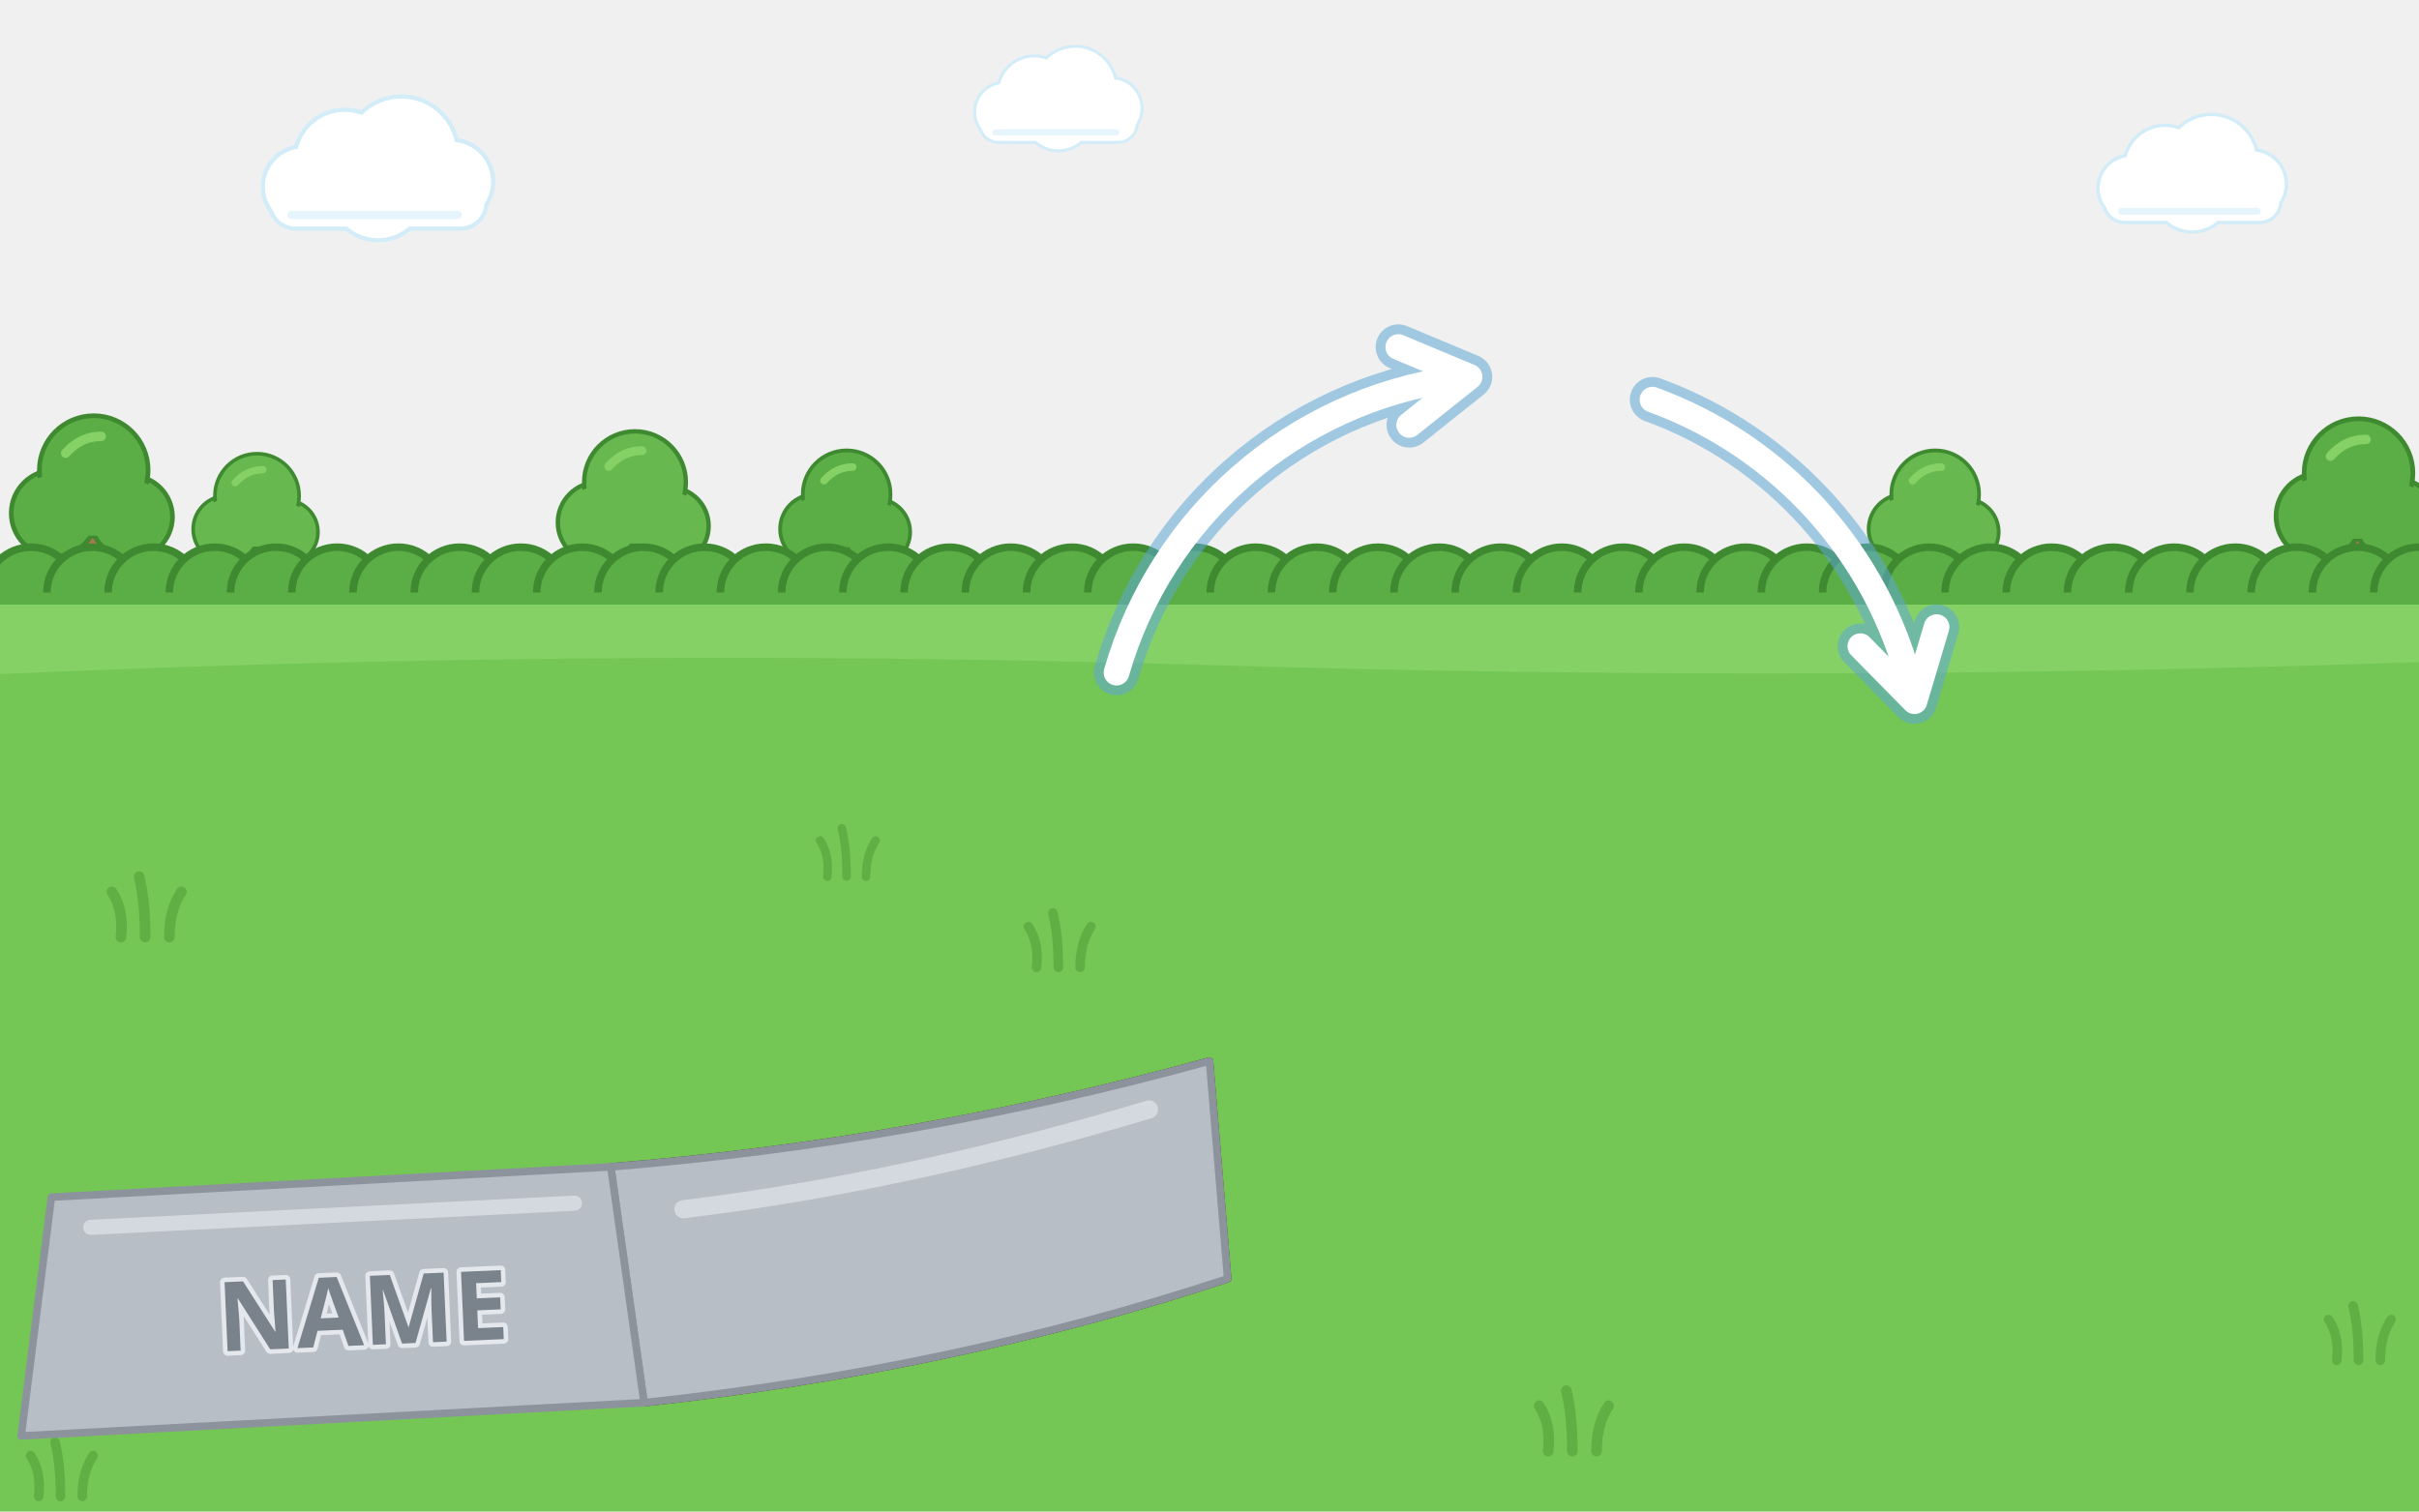
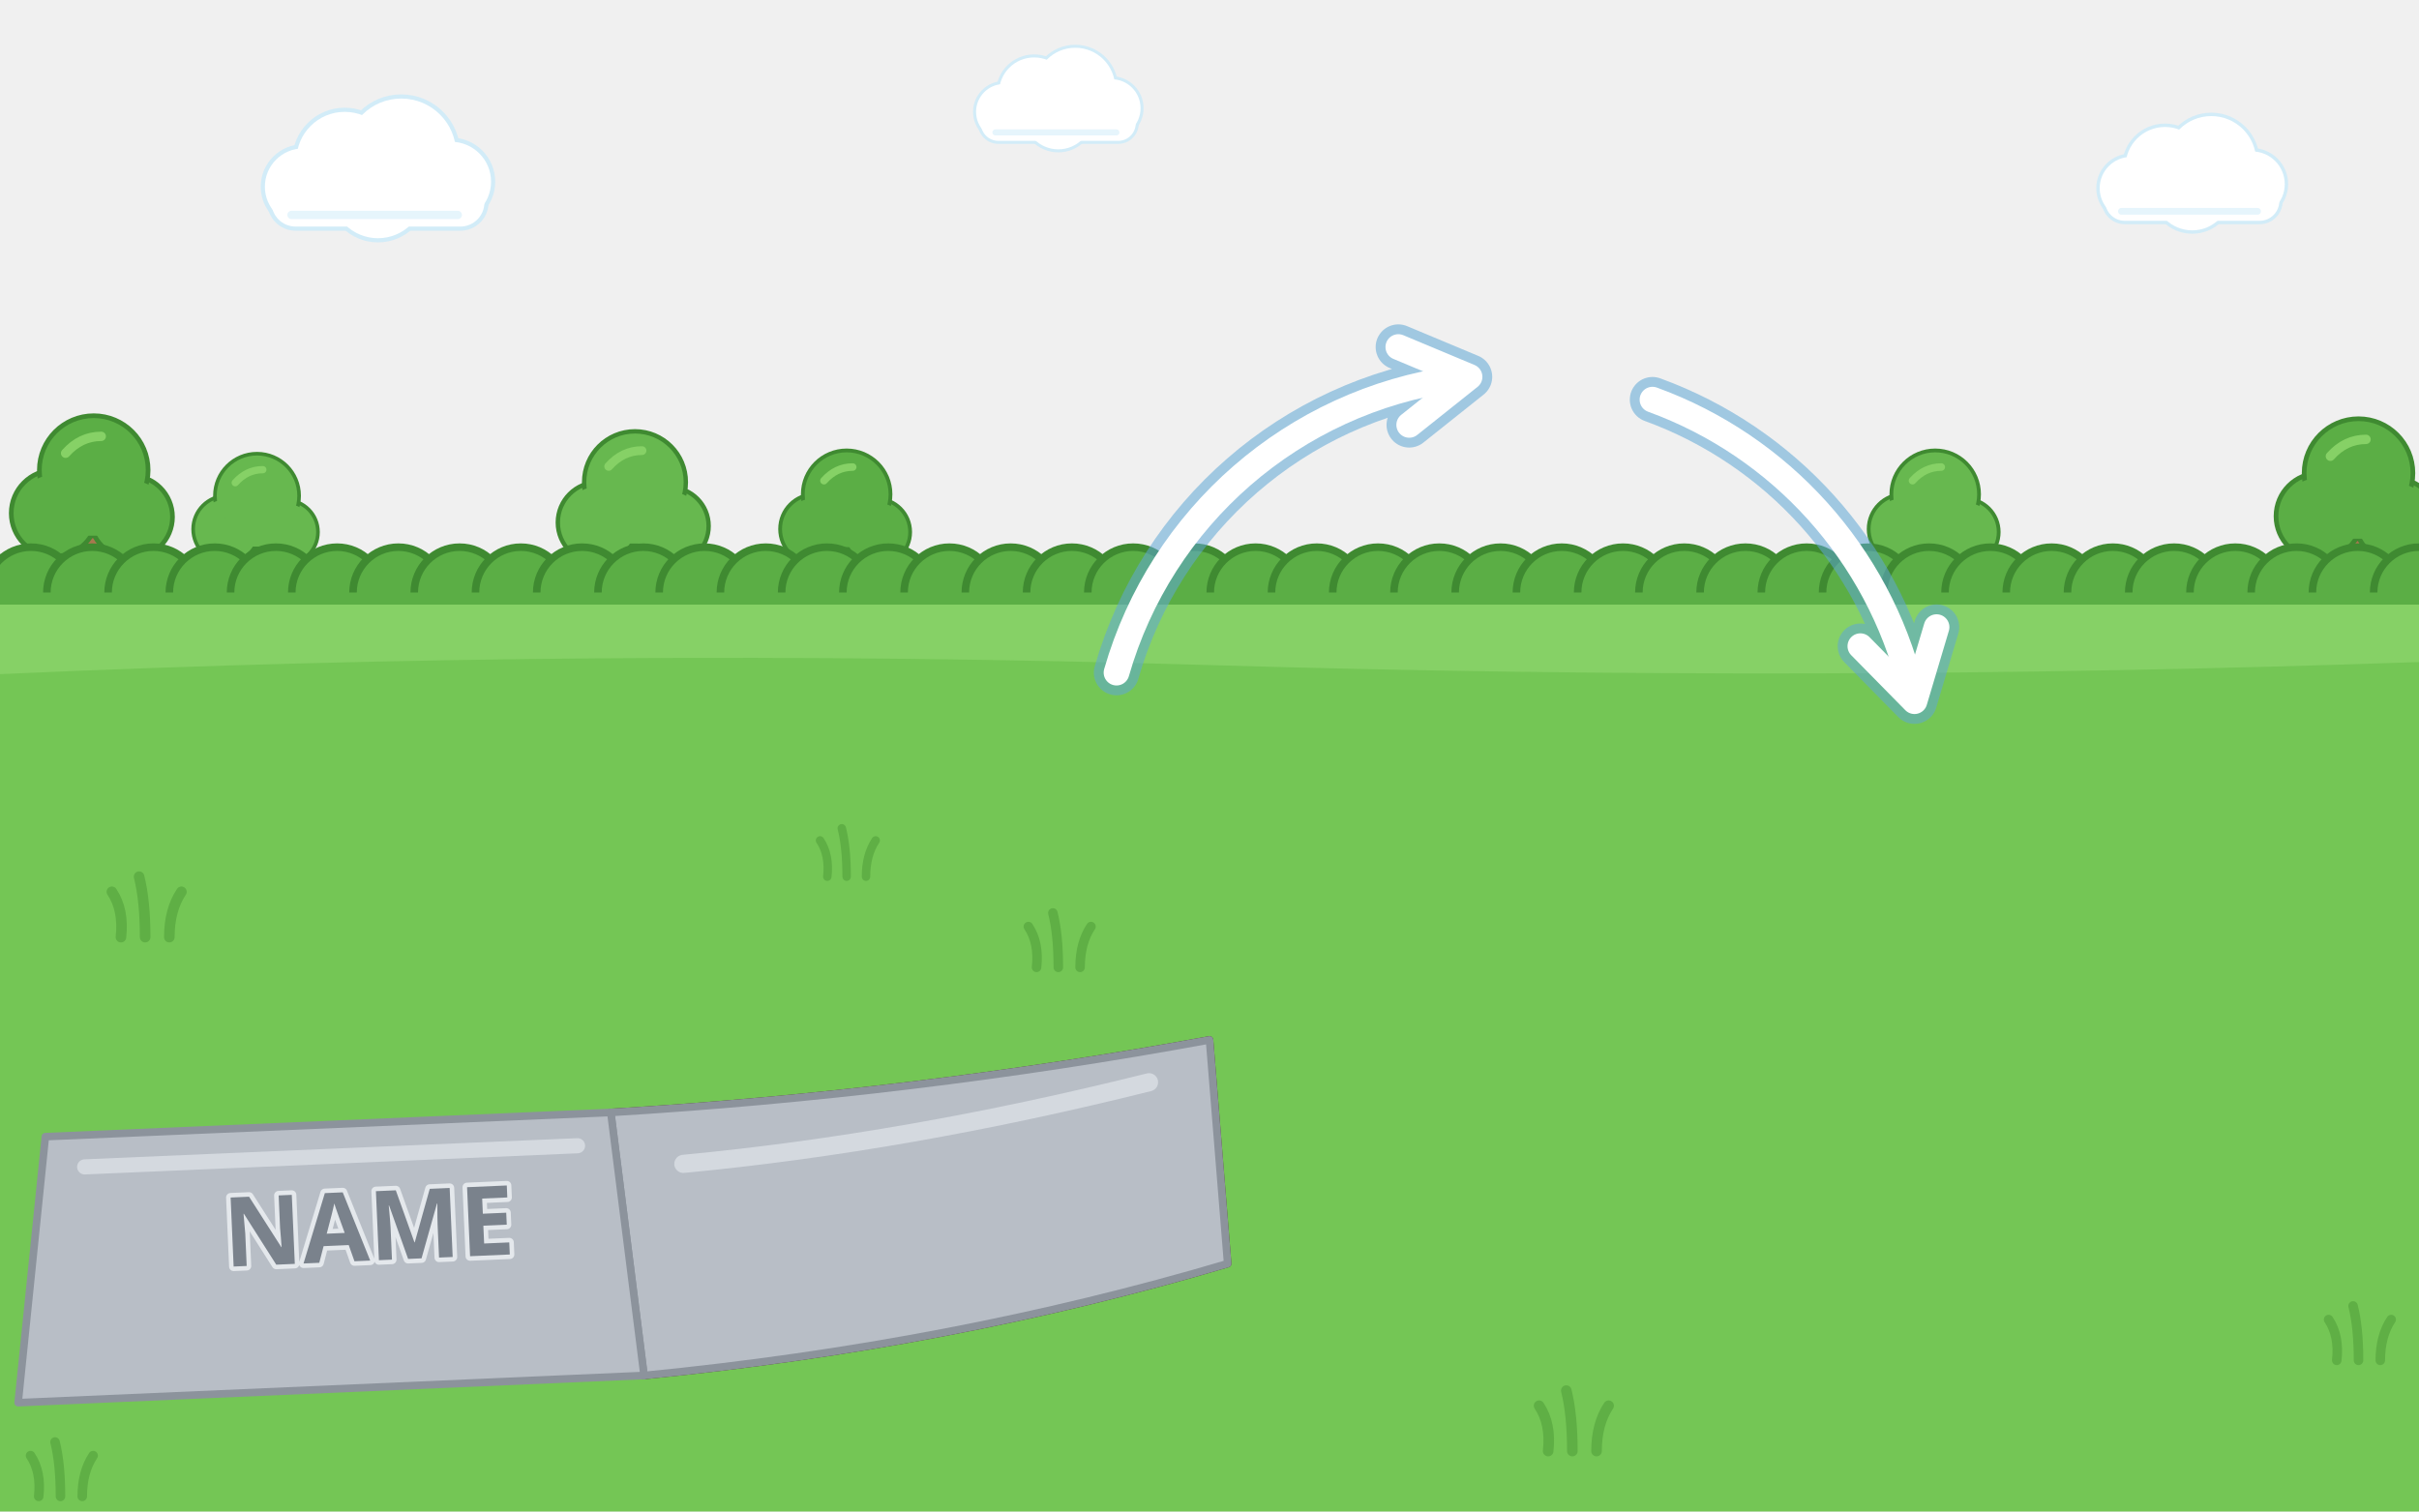
<svg xmlns="http://www.w3.org/2000/svg" viewBox="0 0 1600 1000" width="1600" height="1000" stroke-linejoin="round" stroke-linecap="round">
  <rect width="1600" height="420" fill="url(#d2-grad-sky)" />
  <g class="sb-float">
    <g transform="translate(250 118) scale(0.55)">
      <g fill="#D2ECF8" stroke="#D2ECF8" stroke-width="10">
        <circle cx="-90" cy="10" r="46" />
        <circle cx="-40" cy="-22" r="58" />
        <circle cx="28" cy="-30" r="66" />
        <circle cx="88" cy="4" r="48" />
        <circle cx="0" cy="16" r="56" />
        <rect x="-128" y="0" width="256" height="58" rx="29" />
      </g>
      <g fill="#FFFFFF">
        <circle cx="-90" cy="10" r="46" />
        <circle cx="-40" cy="-22" r="58" />
        <circle cx="28" cy="-30" r="66" />
        <circle cx="88" cy="4" r="48" />
        <circle cx="0" cy="16" r="56" />
        <rect x="-128" y="0" width="256" height="58" rx="29" />
      </g>
      <path d="M -104 44 H 96" stroke="#E6F5FC" stroke-width="10" fill="none" />
    </g>
  </g>
  <g transform="translate(700 70) scale(0.4)">
    <g fill="#D2ECF8" stroke="#D2ECF8" stroke-width="10">
      <circle cx="-90" cy="10" r="46" />
      <circle cx="-40" cy="-22" r="58" />
      <circle cx="28" cy="-30" r="66" />
      <circle cx="88" cy="4" r="48" />
      <circle cx="0" cy="16" r="56" />
      <rect x="-128" y="0" width="256" height="58" rx="29" />
    </g>
    <g fill="#FFFFFF">
      <circle cx="-90" cy="10" r="46" />
      <circle cx="-40" cy="-22" r="58" />
      <circle cx="28" cy="-30" r="66" />
      <circle cx="88" cy="4" r="48" />
      <circle cx="0" cy="16" r="56" />
      <rect x="-128" y="0" width="256" height="58" rx="29" />
    </g>
    <path d="M -104 44 H 96" stroke="#E6F5FC" stroke-width="10" fill="none" />
  </g>
  <g transform="translate(1450 120) scale(0.45)">
    <g fill="#D2ECF8" stroke="#D2ECF8" stroke-width="10">
      <circle cx="-90" cy="10" r="46" />
      <circle cx="-40" cy="-22" r="58" />
      <circle cx="28" cy="-30" r="66" />
      <circle cx="88" cy="4" r="48" />
      <circle cx="0" cy="16" r="56" />
      <rect x="-128" y="0" width="256" height="58" rx="29" />
    </g>
    <g fill="#FFFFFF">
      <circle cx="-90" cy="10" r="46" />
      <circle cx="-40" cy="-22" r="58" />
      <circle cx="28" cy="-30" r="66" />
      <circle cx="88" cy="4" r="48" />
      <circle cx="0" cy="16" r="56" />
      <rect x="-128" y="0" width="256" height="58" rx="29" />
    </g>
    <path d="M -104 44 H 96" stroke="#E6F5FC" stroke-width="10" fill="none" />
  </g>
  <g transform="translate(62 404) scale(0.62)">
    <rect x="-12" y="-80" width="24" height="84" rx="10" fill="#A8784F" stroke="#6E4A2C" stroke-width="5" />
    <g fill="#5BAE45" stroke="#3F8A31" stroke-width="5">
      <circle cx="-42" cy="-104" r="46" />
      <circle cx="40" cy="-100" r="44" />
      <circle cx="0" cy="-150" r="58" />
    </g>
    <g fill="#5BAE45">
      <circle cx="-42" cy="-104" r="41" />
      <circle cx="40" cy="-100" r="39" />
      <circle cx="0" cy="-150" r="53" />
      <rect x="-60" y="-120" width="110" height="40" rx="20" />
    </g>
    <path d="M -30 -168 Q -14 -186 8 -186" fill="none" stroke="#86D166" stroke-width="10" />
  </g>
  <g transform="translate(170 400) scale(0.48)">
    <rect x="-12" y="-80" width="24" height="84" rx="10" fill="#A8784F" stroke="#6E4A2C" stroke-width="5" />
    <g fill="#67B84F" stroke="#3F8A31" stroke-width="5">
      <circle cx="-42" cy="-104" r="46" />
      <circle cx="40" cy="-100" r="44" />
      <circle cx="0" cy="-150" r="58" />
    </g>
    <g fill="#67B84F">
      <circle cx="-42" cy="-104" r="41" />
      <circle cx="40" cy="-100" r="39" />
      <circle cx="0" cy="-150" r="53" />
      <rect x="-60" y="-120" width="110" height="40" rx="20" />
    </g>
    <path d="M -30 -168 Q -14 -186 8 -186" fill="none" stroke="#86D166" stroke-width="10" />
  </g>
  <g transform="translate(420 406) scale(0.58)">
    <rect x="-12" y="-80" width="24" height="84" rx="10" fill="#A8784F" stroke="#6E4A2C" stroke-width="5" />
    <g fill="#67B84F" stroke="#3F8A31" stroke-width="5">
      <circle cx="-42" cy="-104" r="46" />
      <circle cx="40" cy="-100" r="44" />
      <circle cx="0" cy="-150" r="58" />
    </g>
    <g fill="#67B84F">
      <circle cx="-42" cy="-104" r="41" />
      <circle cx="40" cy="-100" r="39" />
      <circle cx="0" cy="-150" r="53" />
      <rect x="-60" y="-120" width="110" height="40" rx="20" />
    </g>
    <path d="M -30 -168 Q -14 -186 8 -186" fill="none" stroke="#86D166" stroke-width="10" />
  </g>
  <g transform="translate(560 402) scale(0.5)">
    <rect x="-12" y="-80" width="24" height="84" rx="10" fill="#A8784F" stroke="#6E4A2C" stroke-width="5" />
    <g fill="#5BAE45" stroke="#3F8A31" stroke-width="5">
      <circle cx="-42" cy="-104" r="46" />
      <circle cx="40" cy="-100" r="44" />
      <circle cx="0" cy="-150" r="58" />
    </g>
    <g fill="#5BAE45">
      <circle cx="-42" cy="-104" r="41" />
      <circle cx="40" cy="-100" r="39" />
      <circle cx="0" cy="-150" r="53" />
      <rect x="-60" y="-120" width="110" height="40" rx="20" />
    </g>
    <path d="M -30 -168 Q -14 -186 8 -186" fill="none" stroke="#86D166" stroke-width="10" />
  </g>
  <g transform="translate(1280 402) scale(0.5)">
    <rect x="-12" y="-80" width="24" height="84" rx="10" fill="#A8784F" stroke="#6E4A2C" stroke-width="5" />
    <g fill="#67B84F" stroke="#3F8A31" stroke-width="5">
      <circle cx="-42" cy="-104" r="46" />
      <circle cx="40" cy="-100" r="44" />
      <circle cx="0" cy="-150" r="58" />
    </g>
    <g fill="#67B84F">
      <circle cx="-42" cy="-104" r="41" />
      <circle cx="40" cy="-100" r="39" />
      <circle cx="0" cy="-150" r="53" />
      <rect x="-60" y="-120" width="110" height="40" rx="20" />
    </g>
    <path d="M -30 -168 Q -14 -186 8 -186" fill="none" stroke="#86D166" stroke-width="10" />
  </g>
  <g transform="translate(1560 406) scale(0.62)">
    <rect x="-12" y="-80" width="24" height="84" rx="10" fill="#A8784F" stroke="#6E4A2C" stroke-width="5" />
    <g fill="#5BAE45" stroke="#3F8A31" stroke-width="5">
      <circle cx="-42" cy="-104" r="46" />
      <circle cx="40" cy="-100" r="44" />
      <circle cx="0" cy="-150" r="58" />
    </g>
    <g fill="#5BAE45">
      <circle cx="-42" cy="-104" r="41" />
      <circle cx="40" cy="-100" r="39" />
      <circle cx="0" cy="-150" r="53" />
      <rect x="-60" y="-120" width="110" height="40" rx="20" />
    </g>
    <path d="M -30 -168 Q -14 -186 8 -186" fill="none" stroke="#86D166" stroke-width="10" />
  </g>
  <g fill="#5BAE45" stroke="#3F8A31" stroke-width="5">
    <circle cx="-20" cy="392" r="30" />
    <circle cx="20.5" cy="392" r="30" />
    <circle cx="61" cy="392" r="30" />
    <circle cx="101.5" cy="392" r="30" />
    <circle cx="142" cy="392" r="30" />
    <circle cx="182.5" cy="392" r="30" />
    <circle cx="223" cy="392" r="30" />
    <circle cx="263.5" cy="392" r="30" />
    <circle cx="304" cy="392" r="30" />
    <circle cx="344.5" cy="392" r="30" />
    <circle cx="385" cy="392" r="30" />
    <circle cx="425.5" cy="392" r="30" />
    <circle cx="466" cy="392" r="30" />
    <circle cx="506.5" cy="392" r="30" />
    <circle cx="547" cy="392" r="30" />
    <circle cx="587.5" cy="392" r="30" />
    <circle cx="628" cy="392" r="30" />
    <circle cx="668.5" cy="392" r="30" />
    <circle cx="709" cy="392" r="30" />
    <circle cx="749.5" cy="392" r="30" />
    <circle cx="790" cy="392" r="30" />
    <circle cx="830.5" cy="392" r="30" />
    <circle cx="871" cy="392" r="30" />
    <circle cx="911.5" cy="392" r="30" />
    <circle cx="952" cy="392" r="30" />
    <circle cx="992.5" cy="392" r="30" />
    <circle cx="1033" cy="392" r="30" />
    <circle cx="1073.5" cy="392" r="30" />
    <circle cx="1114" cy="392" r="30" />
    <circle cx="1154.5" cy="392" r="30" />
    <circle cx="1195" cy="392" r="30" />
    <circle cx="1235.5" cy="392" r="30" />
    <circle cx="1276" cy="392" r="30" />
    <circle cx="1316.5" cy="392" r="30" />
    <circle cx="1357" cy="392" r="30" />
    <circle cx="1397.5" cy="392" r="30" />
    <circle cx="1438" cy="392" r="30" />
    <circle cx="1478.5" cy="392" r="30" />
    <circle cx="1519" cy="392" r="30" />
    <circle cx="1559.5" cy="392" r="30" />
    <circle cx="1600" cy="392" r="30" />
    <circle cx="1640.5" cy="392" r="30" />
  </g>
  <rect x="-50" y="392" width="1700" height="40" fill="#5BAE45" />
  <rect x="0" y="400" width="1600" height="600" fill="#74C655" />
  <path d="M 0 400 H 1600 V 438 Q 1200 452 800 440 Q 400 428 0 446 Z" fill="#86D166" />
  <g fill="none" stroke="#5FAF45" stroke-width="7">
    <path transform="translate(96 620)" d="M -16 0 Q -14 -18 -22 -30 M 0 0 Q 0 -24 -4 -40 M 16 0 Q 16 -18 24 -30" />
    <path transform="translate(560 580) scale(0.8)" d="M -16 0 Q -14 -18 -22 -30 M 0 0 Q 0 -24 -4 -40 M 16 0 Q 16 -18 24 -30" />
    <path transform="translate(700 640) scale(0.9)" d="M -16 0 Q -14 -18 -22 -30 M 0 0 Q 0 -24 -4 -40 M 16 0 Q 16 -18 24 -30" />
    <path transform="translate(1040 960)" d="M -16 0 Q -14 -18 -22 -30 M 0 0 Q 0 -24 -4 -40 M 16 0 Q 16 -18 24 -30" />
    <path transform="translate(1560 900) scale(0.9)" d="M -16 0 Q -14 -18 -22 -30 M 0 0 Q 0 -24 -4 -40 M 16 0 Q 16 -18 24 -30" />
    <path transform="translate(40 990) scale(0.9)" d="M -16 0 Q -14 -18 -22 -30 M 0 0 Q 0 -24 -4 -40 M 16 0 Q 16 -18 24 -30" />
  </g>
  <use href="#d2-sandbag" transform="translate(92 506) scale(0.55)" />
  <use href="#d2-wheelbarrow" transform="translate(492 492) scale(0.5)" />
-   <path d="M 404 772 Q 604 756 800 702 L 812 846 Q 630 906 426 928 Z" fill="#6E5243" stroke="#4B372C" stroke-width="5" />
-   <path d="M 404 772 Q 604 756 800 702 L 812 846 Q 630 906 426 928 Z" fill="url(#d2-pat-mud)" />
+   <path d="M 404 736 Q 604 724 800 688 L 812 836 Q 630 890 426 910 Z" fill="#6E5243" stroke="#4B372C" stroke-width="5" />
+   <path d="M 404 736 Q 604 724 800 688 L 812 836 Q 630 890 426 910 Z" fill="url(#d2-pat-mud)" />
  <g id="dg-p5-newpath" data-reveal="">
-     <path d="M 404 772 Q 604 756 800 702 L 812 846 Q 630 906 426 928 Z" fill="#B8BEC6" stroke="#8C939C" stroke-width="5" />
-     <path d="M 452 800 Q 600 782 760 734" fill="none" stroke="#D7DCE2" stroke-width="12" opacity=".9" />
-     <use href="#d2-concrete-shine" transform="translate(560 846) rotate(-8) scale(0.75)" />
-     <use href="#d2-concrete-shine" transform="translate(716 790) rotate(-16) scale(0.5)" />
-   </g>
-   <use href="#d2-board" transform="translate(503.8 749.6) rotate(-7.3) scale(0.84)" />
-   <use href="#d2-board" transform="translate(701.8 714.6) rotate(-12.7) scale(0.84)" />
-   <path d="M 34 792 L 404 772 L 426 928 L 14 950 Z" fill="#B8BEC6" stroke="#8C939C" stroke-width="5" />
-   <path d="M 60 812 L 380 796" fill="none" stroke="#D7DCE2" stroke-width="10" opacity=".9" />
-   <use href="#d2-concrete-shine" transform="translate(330 830) rotate(-3) scale(0.6)" />
-   <use href="#d2-pawprints" transform="translate(66 912) rotate(-3) scale(0.5)" />
-   <use href="#d2-board" transform="translate(126.5 775) rotate(-3.1) scale(0.84)" />
-   <use href="#d2-board" transform="translate(311.5 765) rotate(-3.1) scale(0.84)" />
-   <use href="#d2-star" class="sb-print-only" opacity=".25" transform="translate(240 868) scale(0.5)" />
+     <path d="M 404 736 Q 604 724 800 688 L 812 836 Q 630 890 426 910 Z" fill="#B8BEC6" stroke="#8C939C" stroke-width="5" />
+     <path d="M 452 770 Q 600 756 760 716" fill="none" stroke="#D7DCE2" stroke-width="12" opacity=".9" />
+     <use href="#d2-concrete-shine" transform="translate(520 862) rotate(-6) scale(0.75)" />
+     <use href="#d2-concrete-shine" transform="translate(716 800) rotate(-16) scale(0.5)" />
+   </g>
+   <use href="#d2-board" transform="translate(503.8 716.5) rotate(-5.2) scale(0.84)" />
+   <use href="#d2-board" transform="translate(701.8 692.5) rotate(-8.7) scale(0.84)" />
+   <path d="M 30 752 L 404 736 L 426 910 L 12 928 Z" fill="#B8BEC6" stroke="#8C939C" stroke-width="5" />
+   <path d="M 56 772 L 382 758" fill="none" stroke="#D7DCE2" stroke-width="10" opacity=".9" />
+   <use href="#d2-concrete-shine" transform="translate(340 862) rotate(-3) scale(0.6)" />
+   <use href="#d2-pawprints" transform="translate(62 888) rotate(-3) scale(0.5)" />
+   <use href="#d2-board" transform="translate(123.5 736) rotate(-2.4) scale(0.84)" />
+   <use href="#d2-board" transform="translate(310.5 728) rotate(-2.4) scale(0.84)" />
+   <use href="#d2-star" class="sb-print-only" opacity=".25" transform="translate(244 814) scale(0.5)" />
  <g id="dg-p5-name" data-reveal="">
-     <text class="sb-name" data-form="plain" data-max-width="250" data-anim="write" x="240" y="890" text-anchor="middle" font-size="64" font-family="Fredoka, Andika, sans-serif" font-weight="700" fill="#7A828C" stroke="#E4E8EC" stroke-width="6" paint-order="stroke" transform="rotate(-2.5 240 870)">NAME</text>
-   </g>
-   <use href="#d2-board" transform="translate(117 944.5) rotate(-3.1) scale(0.94)" />
-   <use href="#d2-board" transform="translate(323 933.5) rotate(-3.1) scale(0.94)" />
-   <use href="#d2-board" transform="translate(526.6 914.6) rotate(-9) scale(0.9)" />
-   <use href="#d2-board" transform="translate(719.6 873.6) rotate(-15.1) scale(0.9)" />
-   <use href="#d2-pebble" transform="translate(716 850)" />
+     <text class="sb-name" data-form="plain" data-max-width="250" data-wrap="2" data-anim="write" x="244" y="834" text-anchor="middle" font-size="64" font-family="Fredoka, Andika, sans-serif" font-weight="700" fill="#7A828C" stroke="#E4E8EC" stroke-width="6" paint-order="stroke" transform="rotate(-2.5 244 814)">NAME</text>
+   </g>
+   <use href="#d2-board" transform="translate(115.5 923.5) rotate(-2.5) scale(0.94)" />
+   <use href="#d2-board" transform="translate(322.5 914.5) rotate(-2.5) scale(0.94)" />
+   <use href="#d2-board" transform="translate(526.6 897.9) rotate(-8.2) scale(0.9)" />
+   <use href="#d2-board" transform="translate(719.6 860.9) rotate(-13.6) scale(0.9)" />
+   <use href="#d2-pebble" transform="translate(716 838)" />
  <use href="#d2-planks" transform="translate(1330 968) scale(0.78)" />
  <use href="#d2-cone" transform="translate(1080 930) scale(0.62)" />
  <use href="#d2-cone" transform="translate(1190 962) scale(0.7)" />
  <use href="#d2-spade" transform="translate(1500 972) rotate(8) scale(0.6)" />
  <g id="dg-p5-tiffin">
-     <use href="#d2-shadow" transform="translate(262 794) scale(0.62 0.5)" />
-     <use href="#d2-tiffin-stick" transform="translate(262 792) scale(0.55)" />
+     <use href="#d2-shadow" transform="translate(264 754) scale(0.62 0.5)" />
+     <use href="#d2-tiffin-stick" transform="translate(264 752) scale(0.55)" />
  </g>
  <g transform="translate(1150 850)">
    <use href="#d2-shadow" transform="translate(0 4) scale(3.4 0.9)" />
    <use href="#d2-mixer-chassis" />
    <g transform="translate(-150 -330)">
      <g id="dg-p5-drum">
        <use href="#d2-mixer-disc" />
      </g>
    </g>
    <use href="#d2-mixer" />
    <g transform="translate(272 -262) scale(.62)">
      <g id="dg-p5-frog">
        <g id="dg-p5-frog-uhoh">
          <use href="#d2-frog-cab-uhoh" />
        </g>
        <g id="dg-p5-frog-grin">
          <use href="#d2-frog-cab-grin" />
        </g>
      </g>
    </g>
    <use href="#d2-mixer-door" />
  </g>
  <g class="sb-digital" transform="translate(560 757) scale(0.56)">
    <g id="dg-p5-pour">
      <use href="#d2-concrete-pour" />
    </g>
  </g>
  <g class="sb-digital" transform="translate(562 842)">
    <g id="dg-p5-splash">
      <use href="#d2-concrete-splash" transform="translate(0 0) scale(0.7)" />
    </g>
  </g>
  <g id="dg-p5-arrows" class="sb-digital">
    <g class="sb-pulse">
      <path d="M 738.5 445 A 272 272 0 0 1 962.1 250.6 M 932.1 281.1 L 972 249.3 L 924.9 229.6" fill="none" stroke="#5FA7D6" stroke-width="30" opacity=".55" />
      <path d="M 738.5 445 A 272 272 0 0 1 962.1 250.6" fill="none" stroke="#FFFFFF" stroke-width="17" />
      <path d="M 932.1 281.1 L 972 249.3 L 924.9 229.6" fill="none" stroke="#FFFFFF" stroke-width="17" />
      <path d="M 1093 264.4 A 272 272 0 0 1 1263.9 454.2 M 1230.5 427.5 L 1266.3 463.9 L 1280.9 414.9" fill="none" stroke="#5FA7D6" stroke-width="30" opacity=".55" />
      <path d="M 1093 264.4 A 272 272 0 0 1 1263.9 454.2" fill="none" stroke="#FFFFFF" stroke-width="17" />
      <path d="M 1230.5 427.5 L 1266.3 463.9 L 1280.9 414.9" fill="none" stroke="#FFFFFF" stroke-width="17" />
    </g>
  </g>
  <g id="dg-p5-sparkles">
    <g class="sb-digital sb-twinkle">
-       <use href="#d2-sparkle" transform="translate(92 842) scale(0.55)" />
-     </g>
-     <g class="sb-digital sb-twinkle">
-       <use href="#d2-sparkle" transform="translate(400 850) scale(0.5)" />
-     </g>
-     <g class="sb-digital sb-twinkle">
-       <use href="#d2-sparkle" transform="translate(128 810) scale(0.4)" />
-     </g>
-     <g class="sb-digital sb-twinkle">
-       <use href="#d2-sparkle" transform="translate(330 905) scale(0.4)" />
-     </g>
-     <g class="sb-digital sb-twinkle">
-       <use href="#d2-sparkle" transform="translate(640 800) scale(0.5)" />
+       <use href="#d2-sparkle" transform="translate(84 790) scale(0.55)" />
+     </g>
+     <g class="sb-digital sb-twinkle">
+       <use href="#d2-sparkle" transform="translate(398 800) scale(0.5)" />
+     </g>
+     <g class="sb-digital sb-twinkle">
+       <use href="#d2-sparkle" transform="translate(122 770) scale(0.4)" />
+     </g>
+     <g class="sb-digital sb-twinkle">
+       <use href="#d2-sparkle" transform="translate(330 850) scale(0.4)" />
+     </g>
+     <g class="sb-digital sb-twinkle">
+       <use href="#d2-sparkle" transform="translate(640 790) scale(0.5)" />
    </g>
  </g>
</svg>
